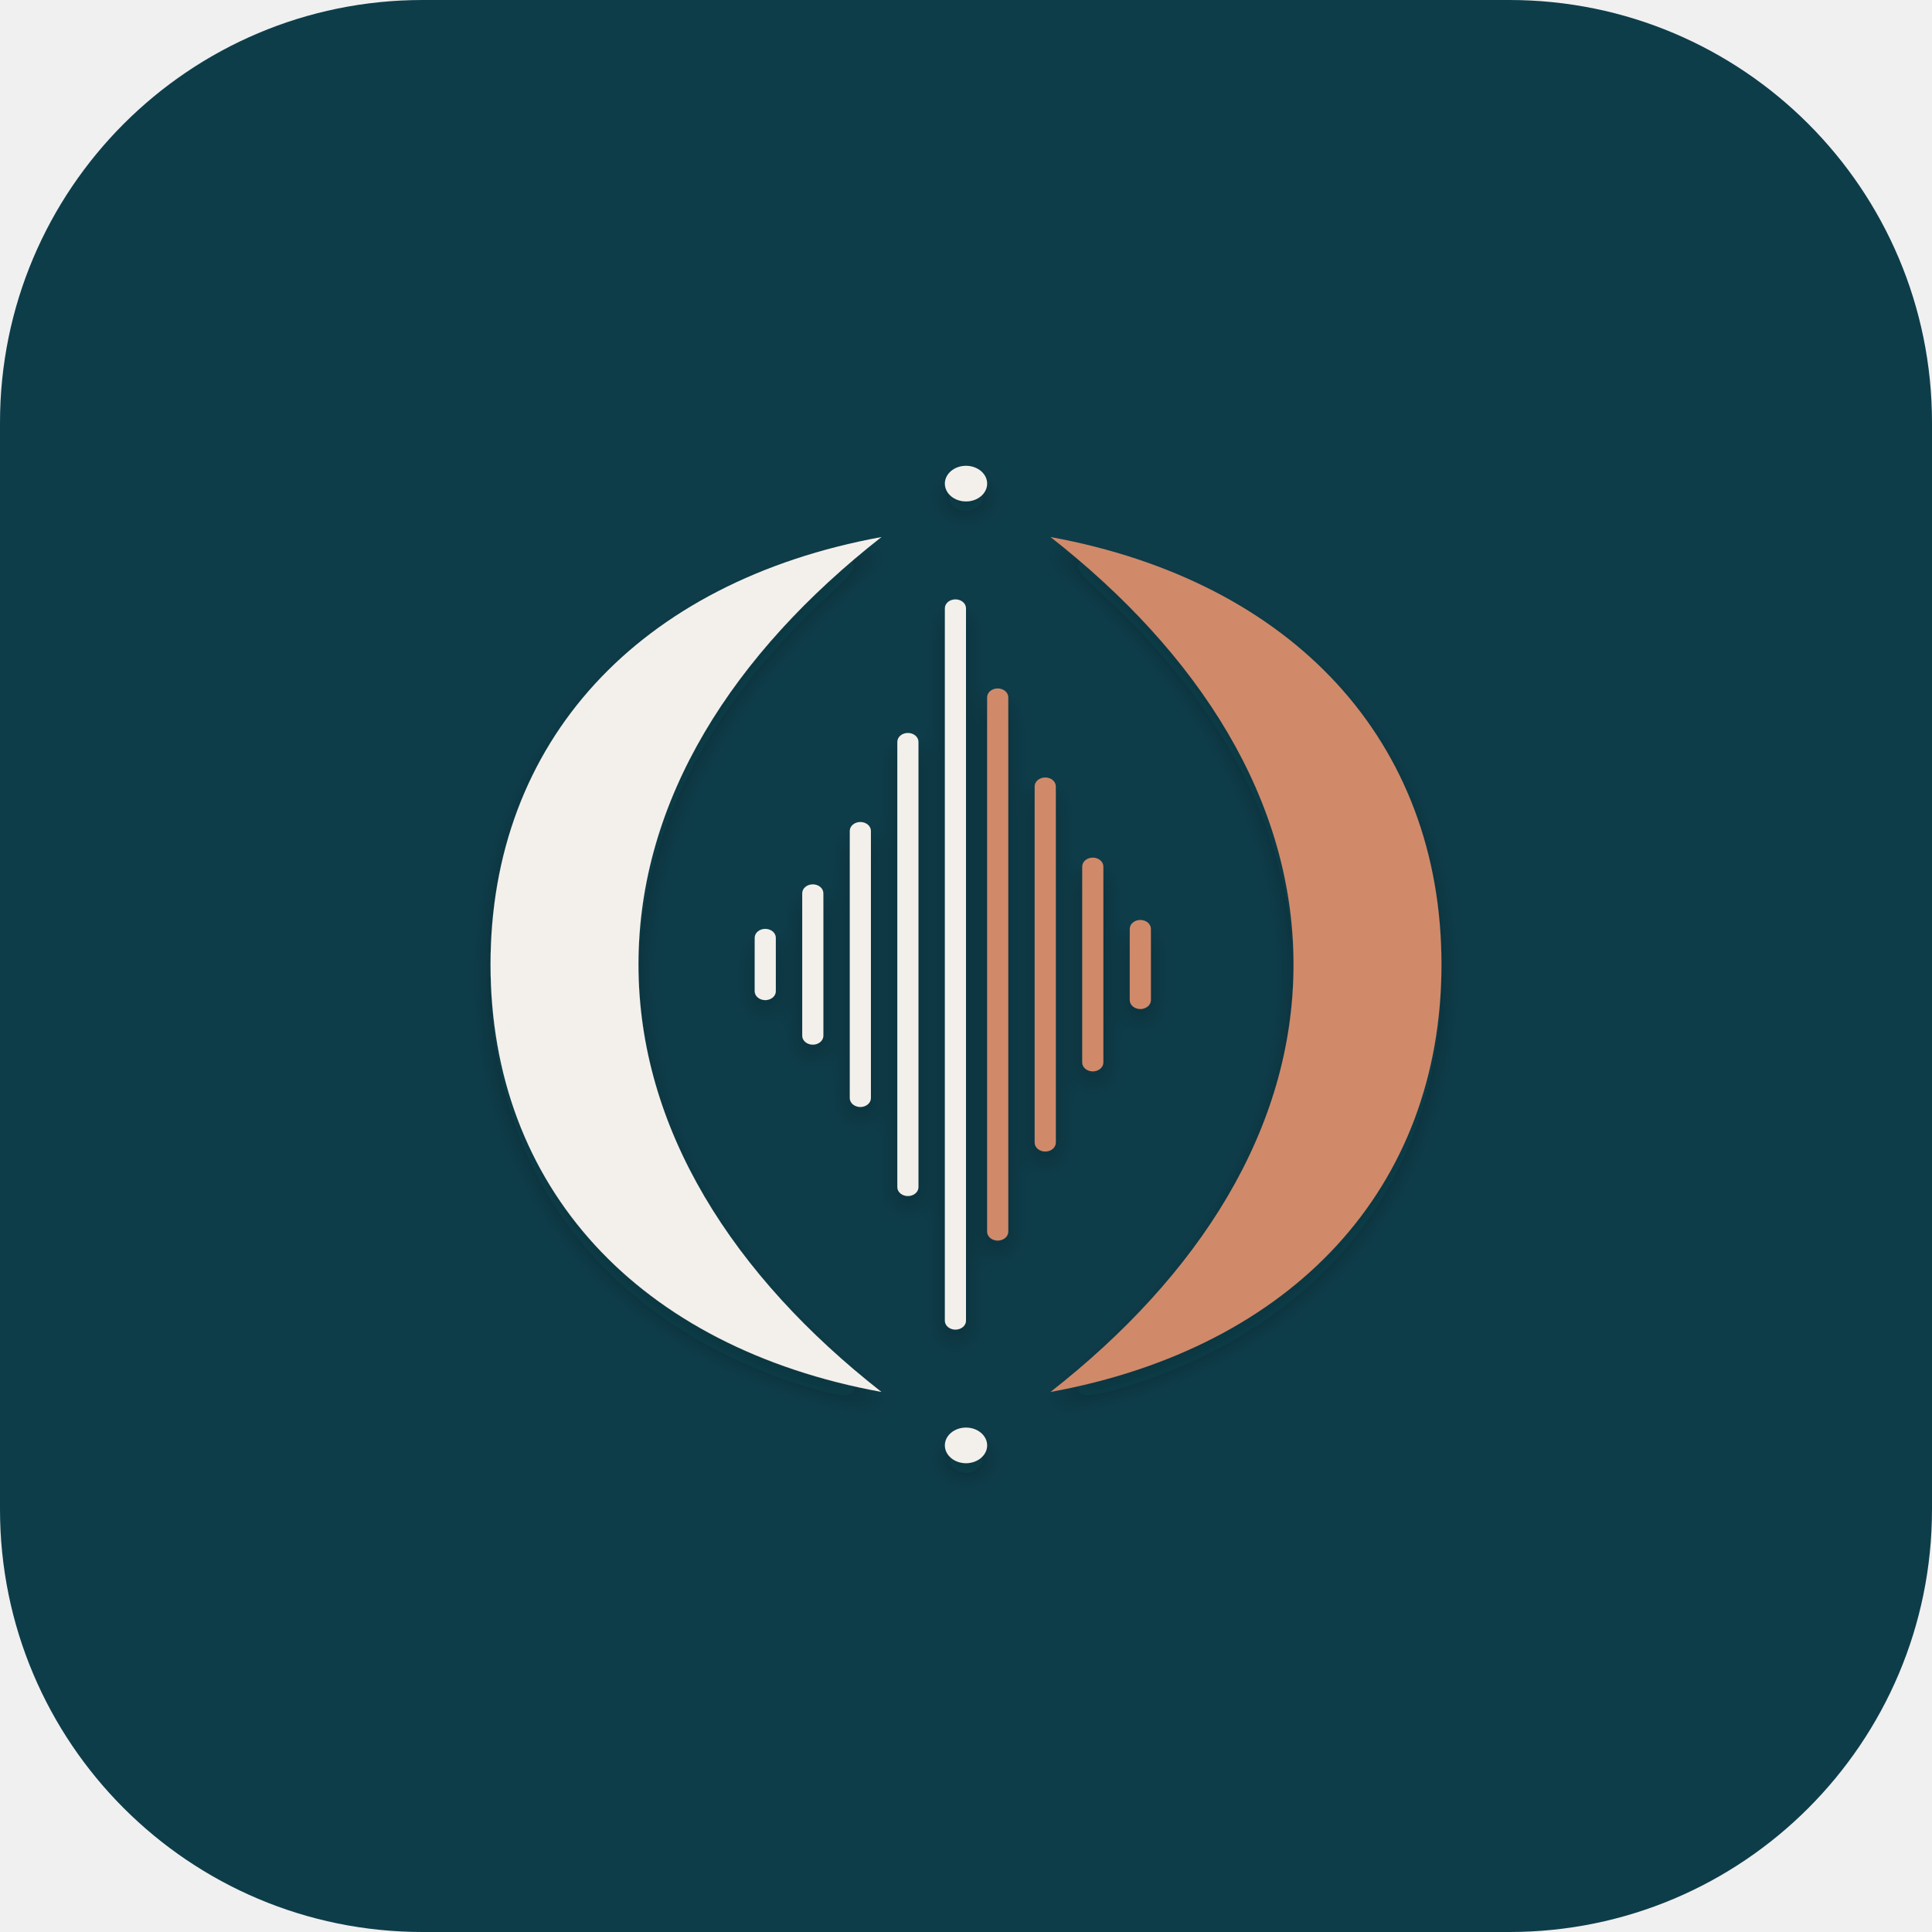
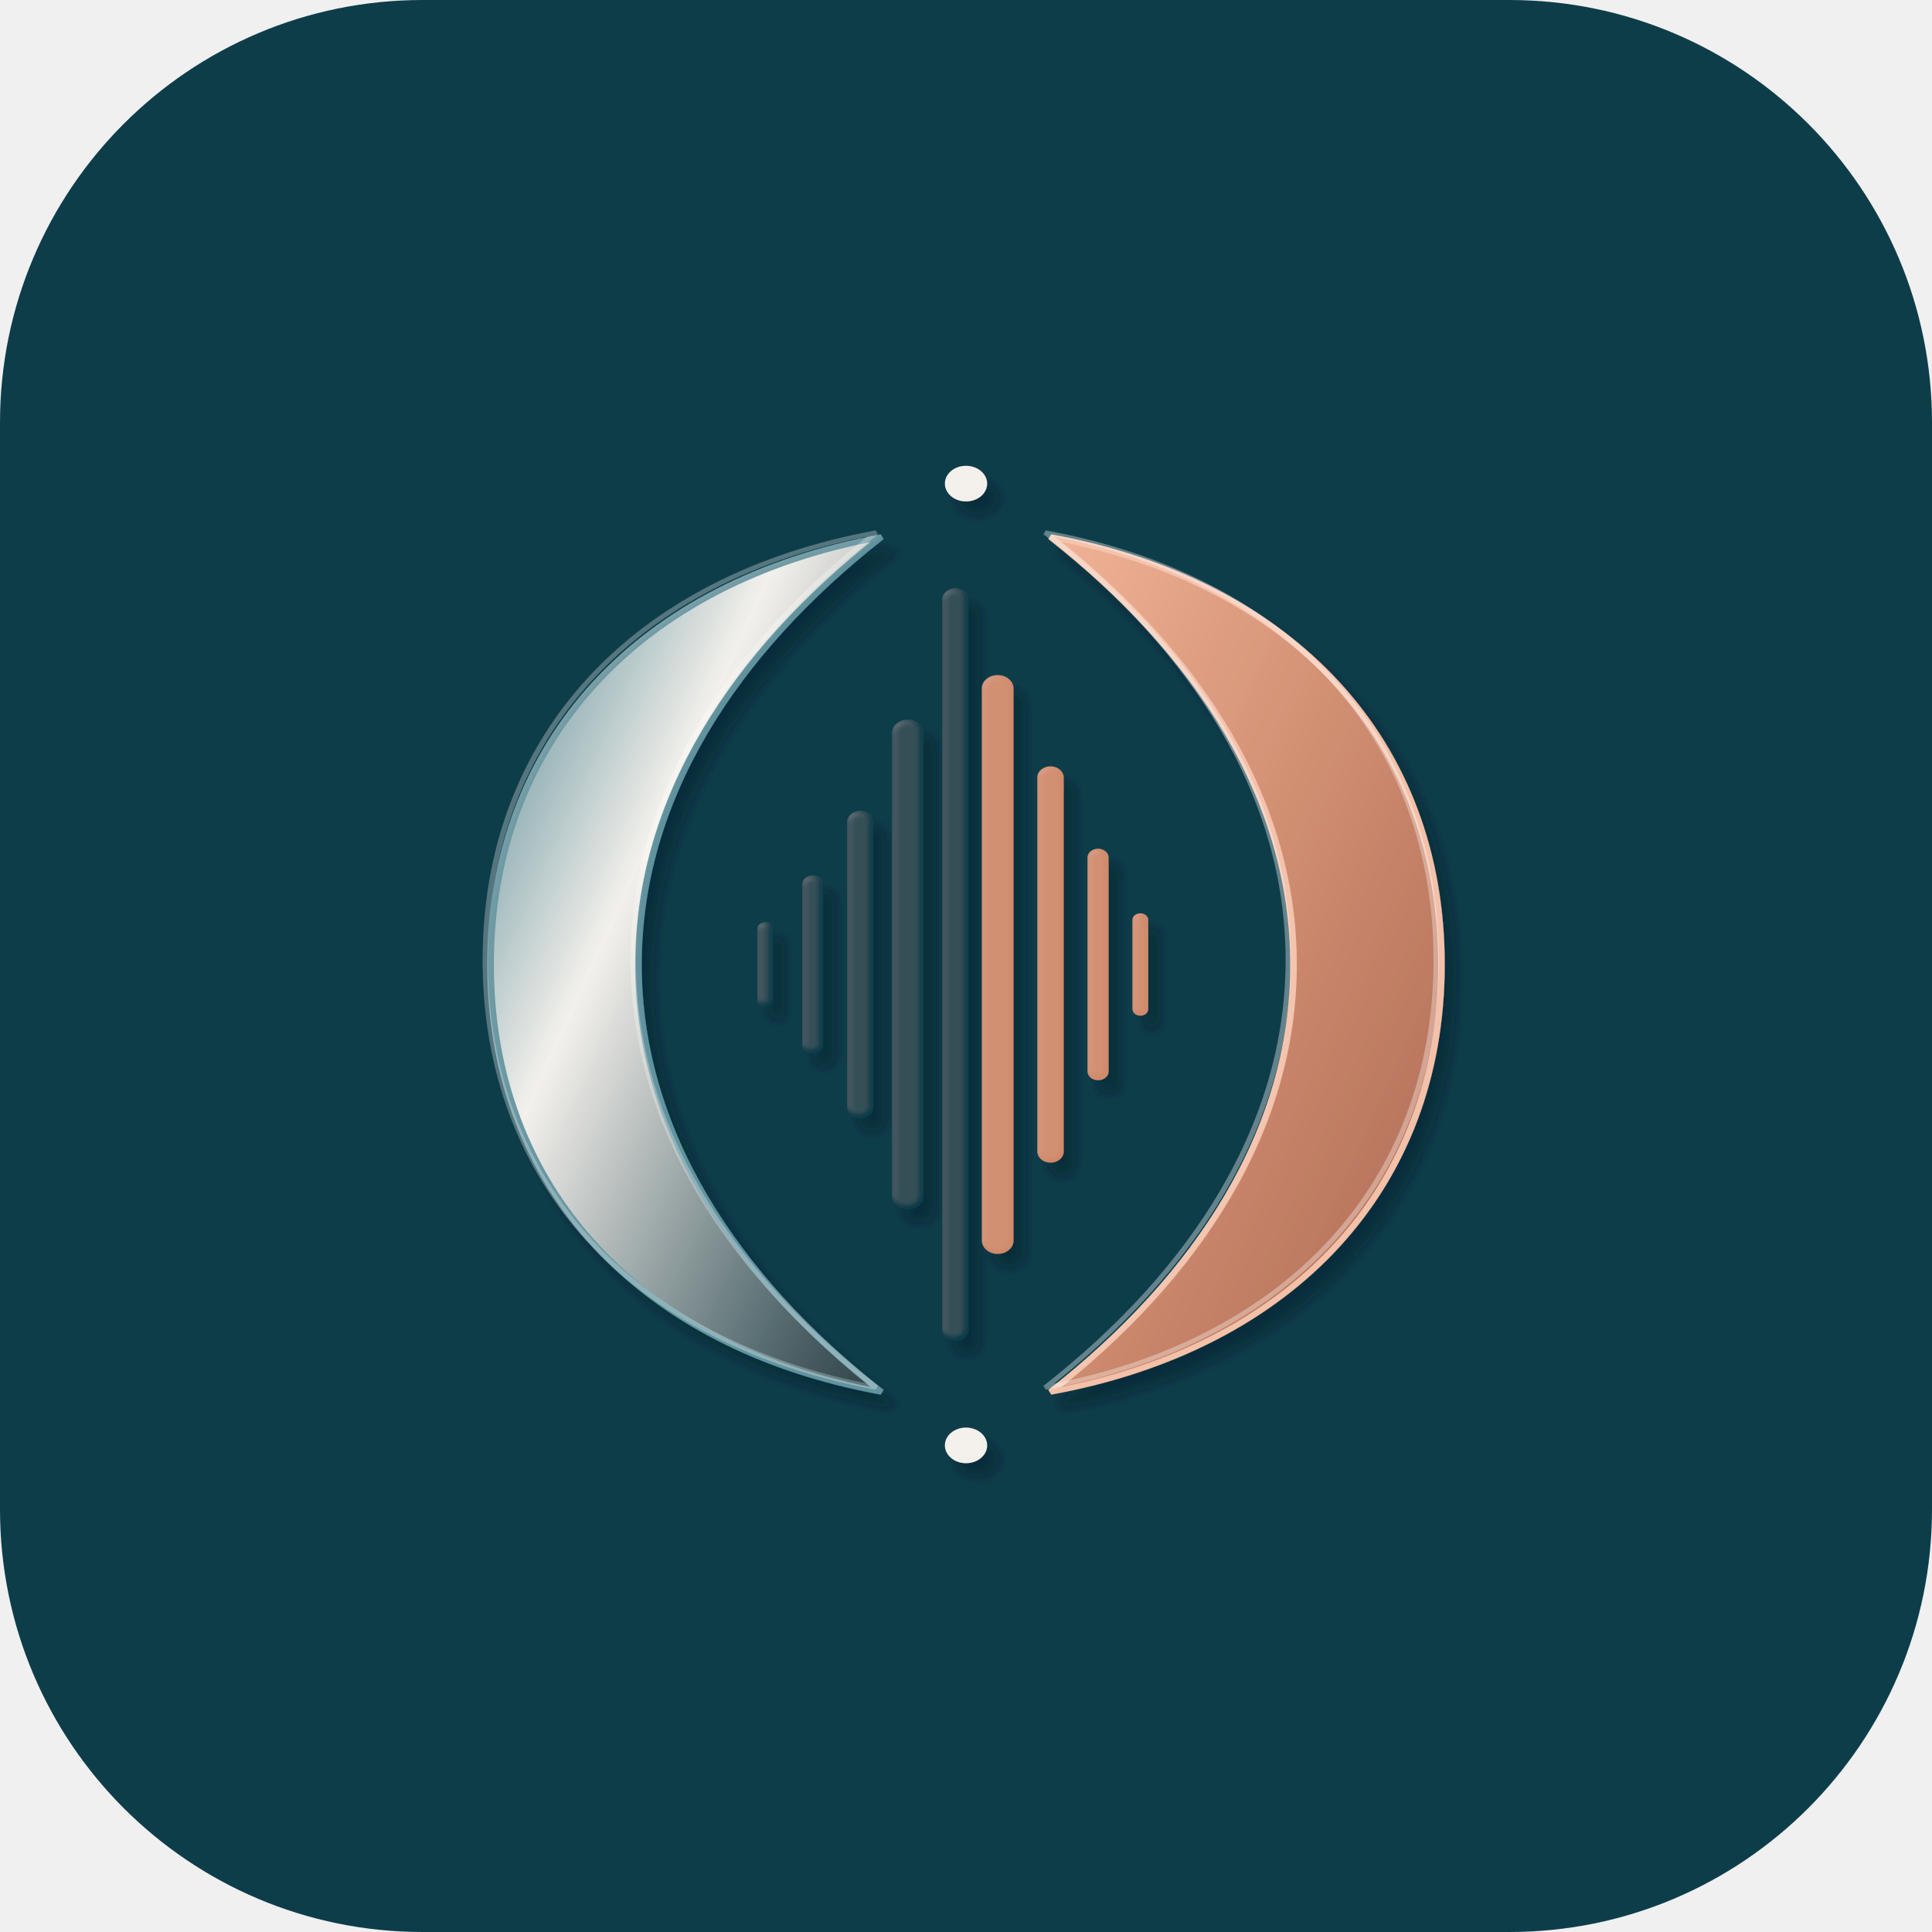
<svg xmlns="http://www.w3.org/2000/svg" viewBox="0 0 512 512" role="img" aria-labelledby="title">
  <defs>
-     <filter id="symbol-depth" x="-25%" y="-25%" width="150%" height="160%">
-       <feDropShadow dx="0" dy="3" stdDeviation="2.4" flood-color="#061C22" flood-opacity=".28" />
+     <linearGradient id="left-face" x1="0" y1="0" x2="1" y2="1">
+       <stop stop-color="#377482" />
+       <stop offset=".38" stop-color="#F3F0EB" />
+       <stop offset="1" stop-color="#062A33" />
+     </linearGradient>
+     <linearGradient id="right-face" x1="0" y1="0" x2="1" y2="1">
+       <stop stop-color="#F0B092" />
+       <stop offset=".45" stop-color="#D08A6A" />
+       <stop offset="1" stop-color="#A95F46" />
+     </linearGradient>
+     <linearGradient id="word-face" x1="0" y1="0" x2="0" y2="1">
+       <stop stop-color="#F3F0EB" />
+       <stop offset=".52" stop-color="#F3F0EB" />
+       <stop offset="1" stop-color="#082D37" />
+     </linearGradient>
+     <filter id="raised" x="-30%" y="-30%" width="170%" height="180%">
+       <feGaussianBlur in="SourceAlpha" stdDeviation="1.1" result="blur" />
+       <feOffset in="blur" dx="2.2" dy="3.2" result="offsetBlur" />
+       <feFlood flood-color="#061C22" flood-opacity=".42" result="shadowColour" />
+       <feComposite in="shadowColour" in2="offsetBlur" operator="in" result="shadow" />
+       <feGaussianBlur in="SourceAlpha" stdDeviation=".65" result="softAlpha" />
+       <feSpecularLighting in="softAlpha" surfaceScale="2" specularConstant=".36" specularExponent="18" lighting-color="#FFFFFF" result="specular">
+         <feDistantLight azimuth="225" elevation="52" />
+       </feSpecularLighting>
+       <feComposite in="specular" in2="SourceAlpha" operator="in" result="lit" />
+       <feComponentTransfer in="lit" result="softLit">
+         <feFuncA type="linear" slope=".24" />
+       </feComponentTransfer>
+       <feMerge>
+         <feMergeNode in="shadow" />
+         <feMergeNode in="SourceGraphic" />
+         <feMergeNode in="softLit" />
+       </feMerge>
+     </filter>
+     <filter id="word-depth" x="-8%" y="-20%" width="116%" height="150%">
+       <feGaussianBlur in="SourceAlpha" stdDeviation="2.5" result="glowAlpha" />
+       <feFlood flood-color="#FFFFFF" flood-opacity=".18" />
+       <feComposite in2="glowAlpha" operator="in" result="glow" />
+       <feDropShadow dx="1.8" dy="2.8" stdDeviation="1.35" flood-color="#061C22" flood-opacity=".42" />
+       <feMerge>
+         <feMergeNode in="glow" />
+         <feMergeNode in="SourceGraphic" />
+       </feMerge>
    </filter>
  </defs>
  <rect width="512" height="512" rx="112" fill="#0E3D4A" />
-   <g transform="translate(88 114) scale(1.4 1.18)" filter="url(#symbol-depth)">
-     <path fill="#F3F0EB" d="M104 24C58 34 30 70 30 120s28 86 74 96C76 190 58 157 58 120s18-70 46-96Z" />
-     <path fill="#D08A6A" d="M136 24c46 10 74 46 74 96s-28 86-74 96c28-26 46-59 46-96s-18-70-46-96Z" />
-     <g fill="#F3F0EB">
-       <rect x="80" y="112" width="4" height="16" rx="2" />
-       <rect x="89" y="102" width="4" height="36" rx="2" />
-       <rect x="98" y="88" width="4" height="64" rx="2" />
-       <rect x="107" y="68" width="4" height="104" rx="2" />
-       <rect x="116" y="38" width="4" height="164" rx="2" />
+   <g transform="translate(88 114) scale(1.4 1.18)">
+     <g filter="url(#raised)">
+       <path d="M104 24C58 34 30 70 30 120s28 86 74 96C76 190 58 157 58 120s18-70 46-96Z" fill="url(#left-face)" stroke="#5E929D" stroke-width="1.25" />
+       <path d="M136 24c46 10 74 46 74 96s-28 86-74 96c28-26 46-59 46-96s-18-70-46-96Z" fill="url(#right-face)" stroke="#F3C0A8" stroke-width="1.25" />
+       <path d="M104 24C58 34 30 70 30 120s28 86 74 96C76 190 58 157 58 120s18-70 46-96Z" fill="none" stroke="#FFFFFF" stroke-opacity=".28" stroke-width="1" transform="translate(-1 -1)" />
+       <path d="M136 24c46 10 74 46 74 96s-28 86-74 96c28-26 46-59 46-96s-18-70-46-96Z" fill="none" stroke="#FFFFFF" stroke-opacity=".34" stroke-width="1" transform="translate(-1 -1)" />
+       <g fill="none" stroke-linecap="round">
+         <path d="M82 112v16" stroke="#0E3D4A" stroke-width="3" />
+         <path d="M91 102v36" stroke="#0E3D4A" stroke-width="4" />
+         <path d="M100 88v64" stroke="#0E3D4A" stroke-width="5" />
+         <path d="M109 68v104" stroke="#0E3D4A" stroke-width="6" />
+         <path d="M118 38v164" stroke="#0E3D4A" stroke-width="5" />
+         <path d="M126 58v124" stroke="#D08A6A" stroke-width="6" />
+         <path d="M136 78v84" stroke="#D08A6A" stroke-width="5" />
+         <path d="M145 96v48" stroke="#D08A6A" stroke-width="4" />
+         <path d="M153 110v20" stroke="#D08A6A" stroke-width="3" />
+       </g>
+       <circle cx="120" cy="12" r="4" fill="#F3F0EB" />
+       <circle cx="120" cy="228" r="4" fill="#F3F0EB" />
    </g>
-     <g fill="#D08A6A">
-       <rect x="124" y="58" width="4" height="124" rx="2" />
-       <rect x="133" y="78" width="4" height="84" rx="2" />
-       <rect x="142" y="96" width="4" height="48" rx="2" />
-       <rect x="151" y="110" width="4" height="20" rx="2" />
-     </g>
-     <circle cx="120" cy="12" r="4" fill="#F3F0EB" />
-     <circle cx="120" cy="228" r="4" fill="#F3F0EB" />
  </g>
</svg>
